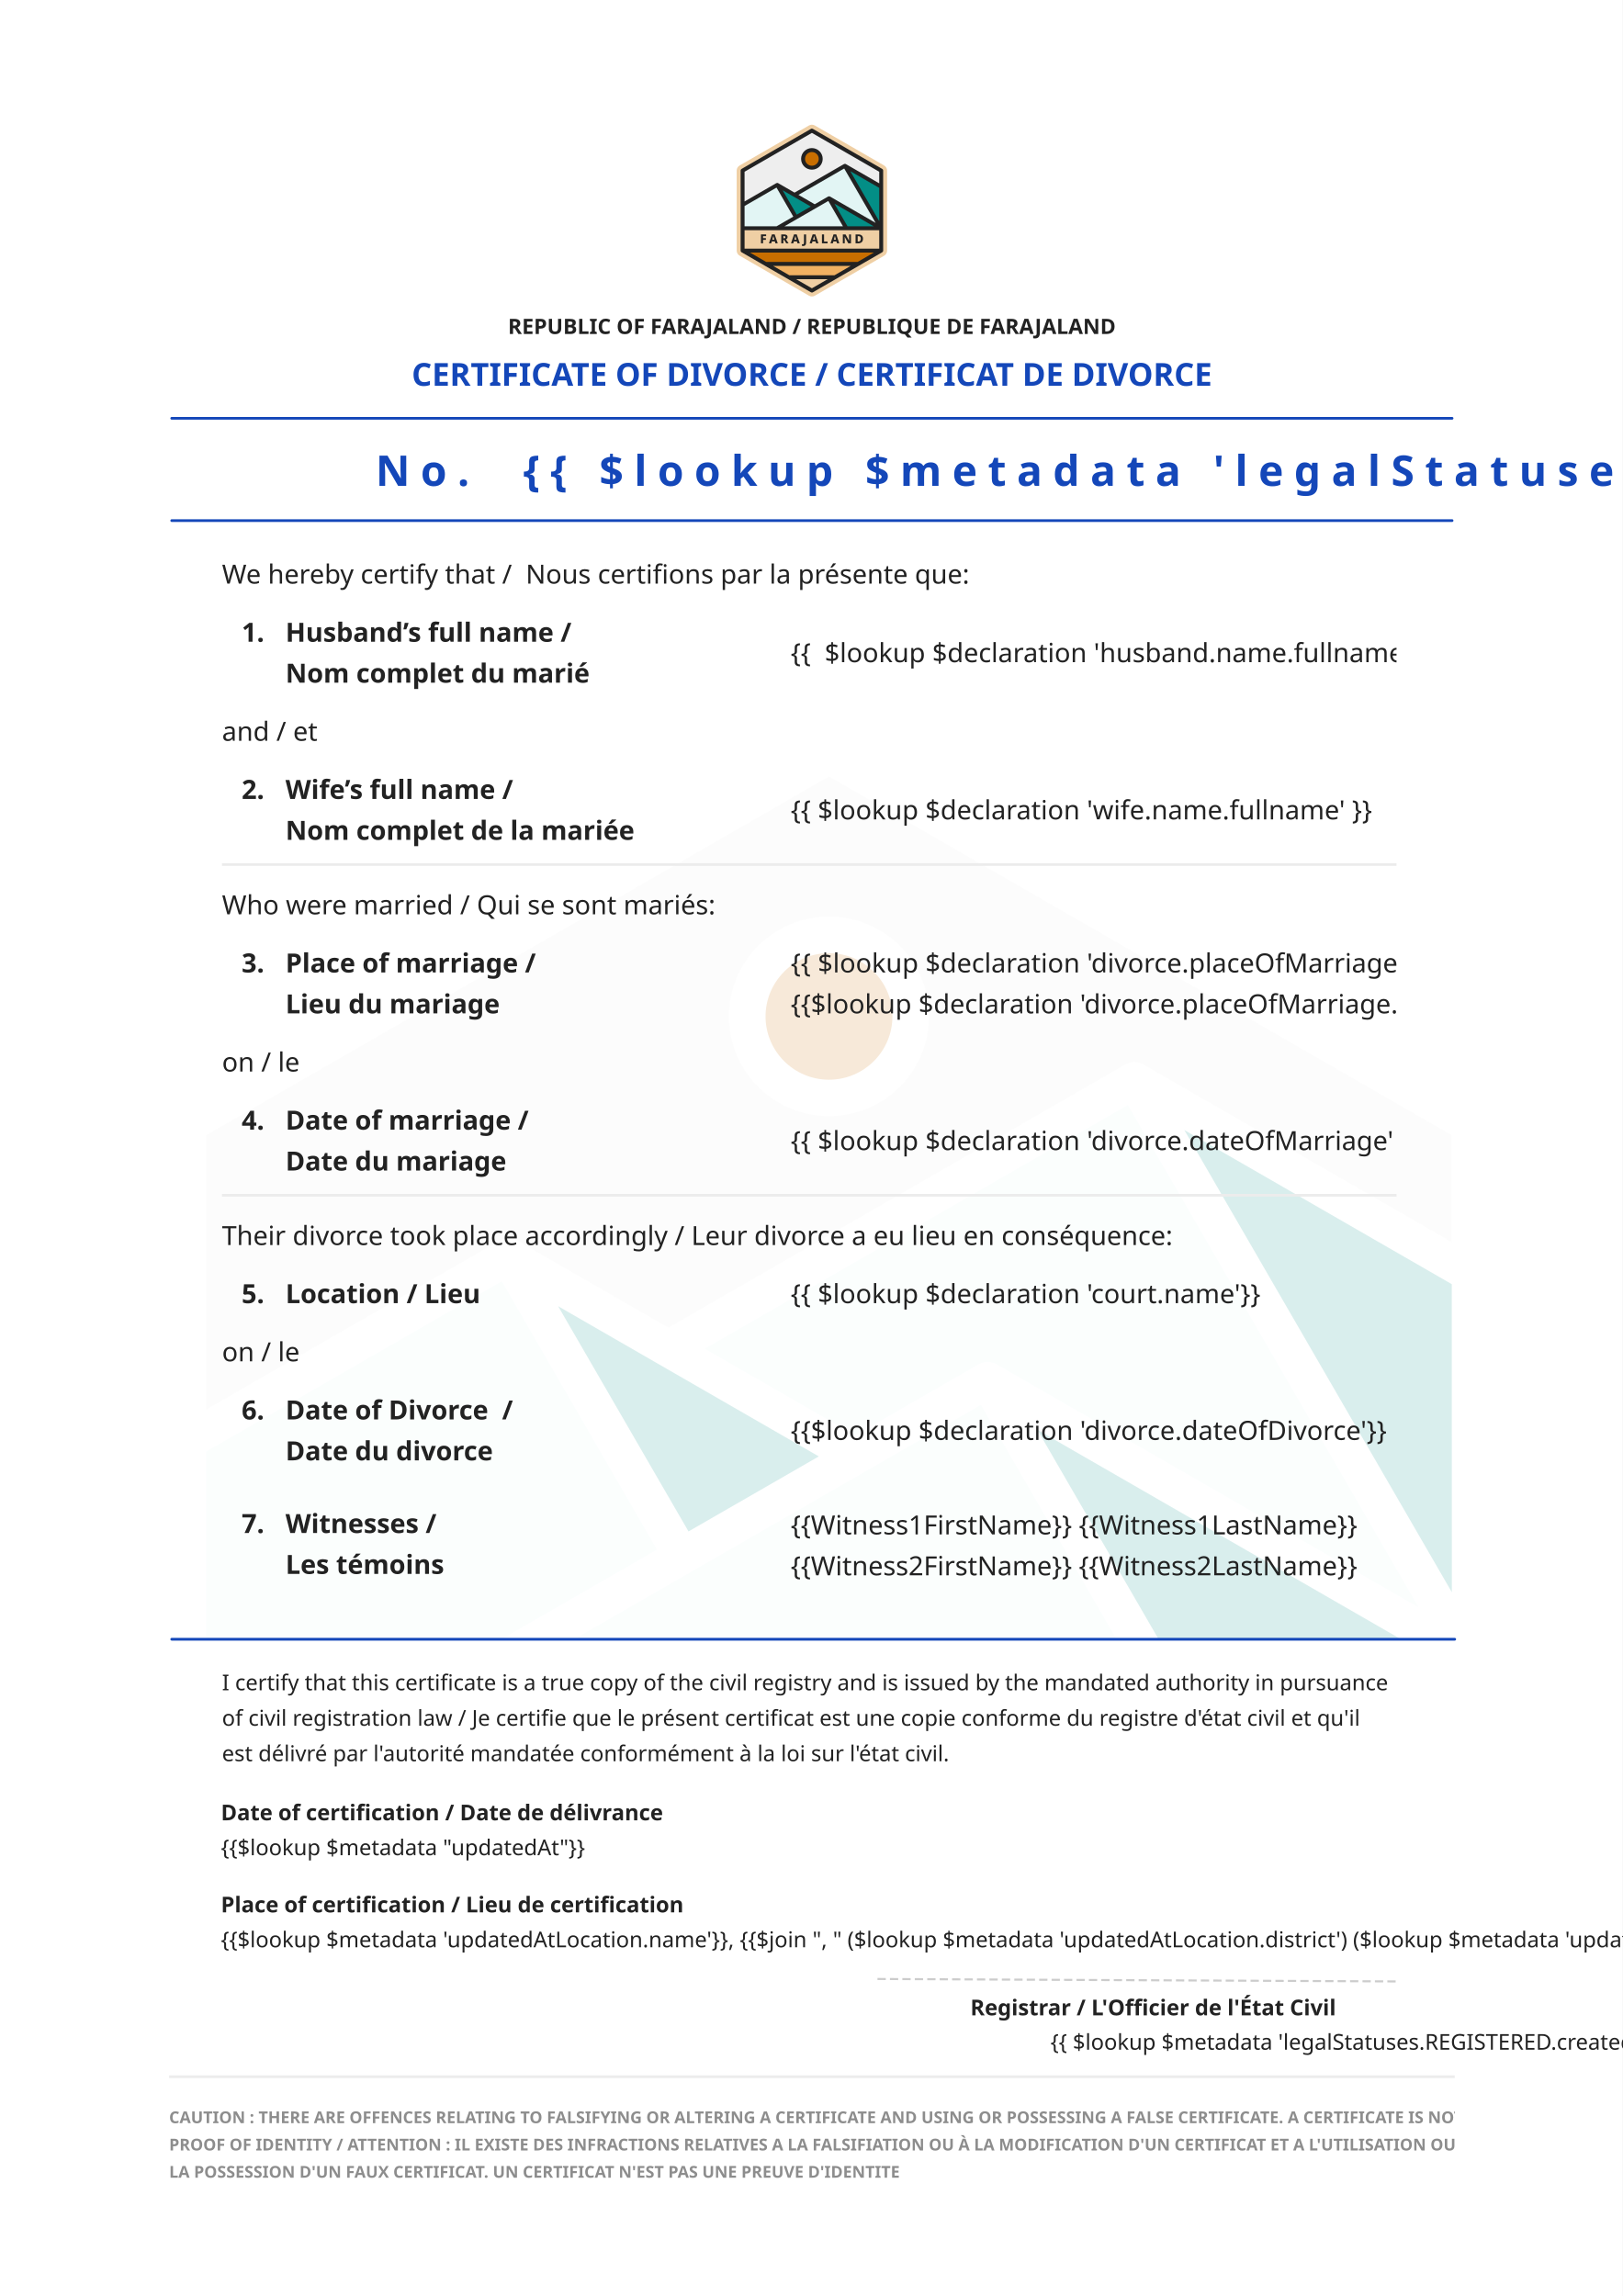
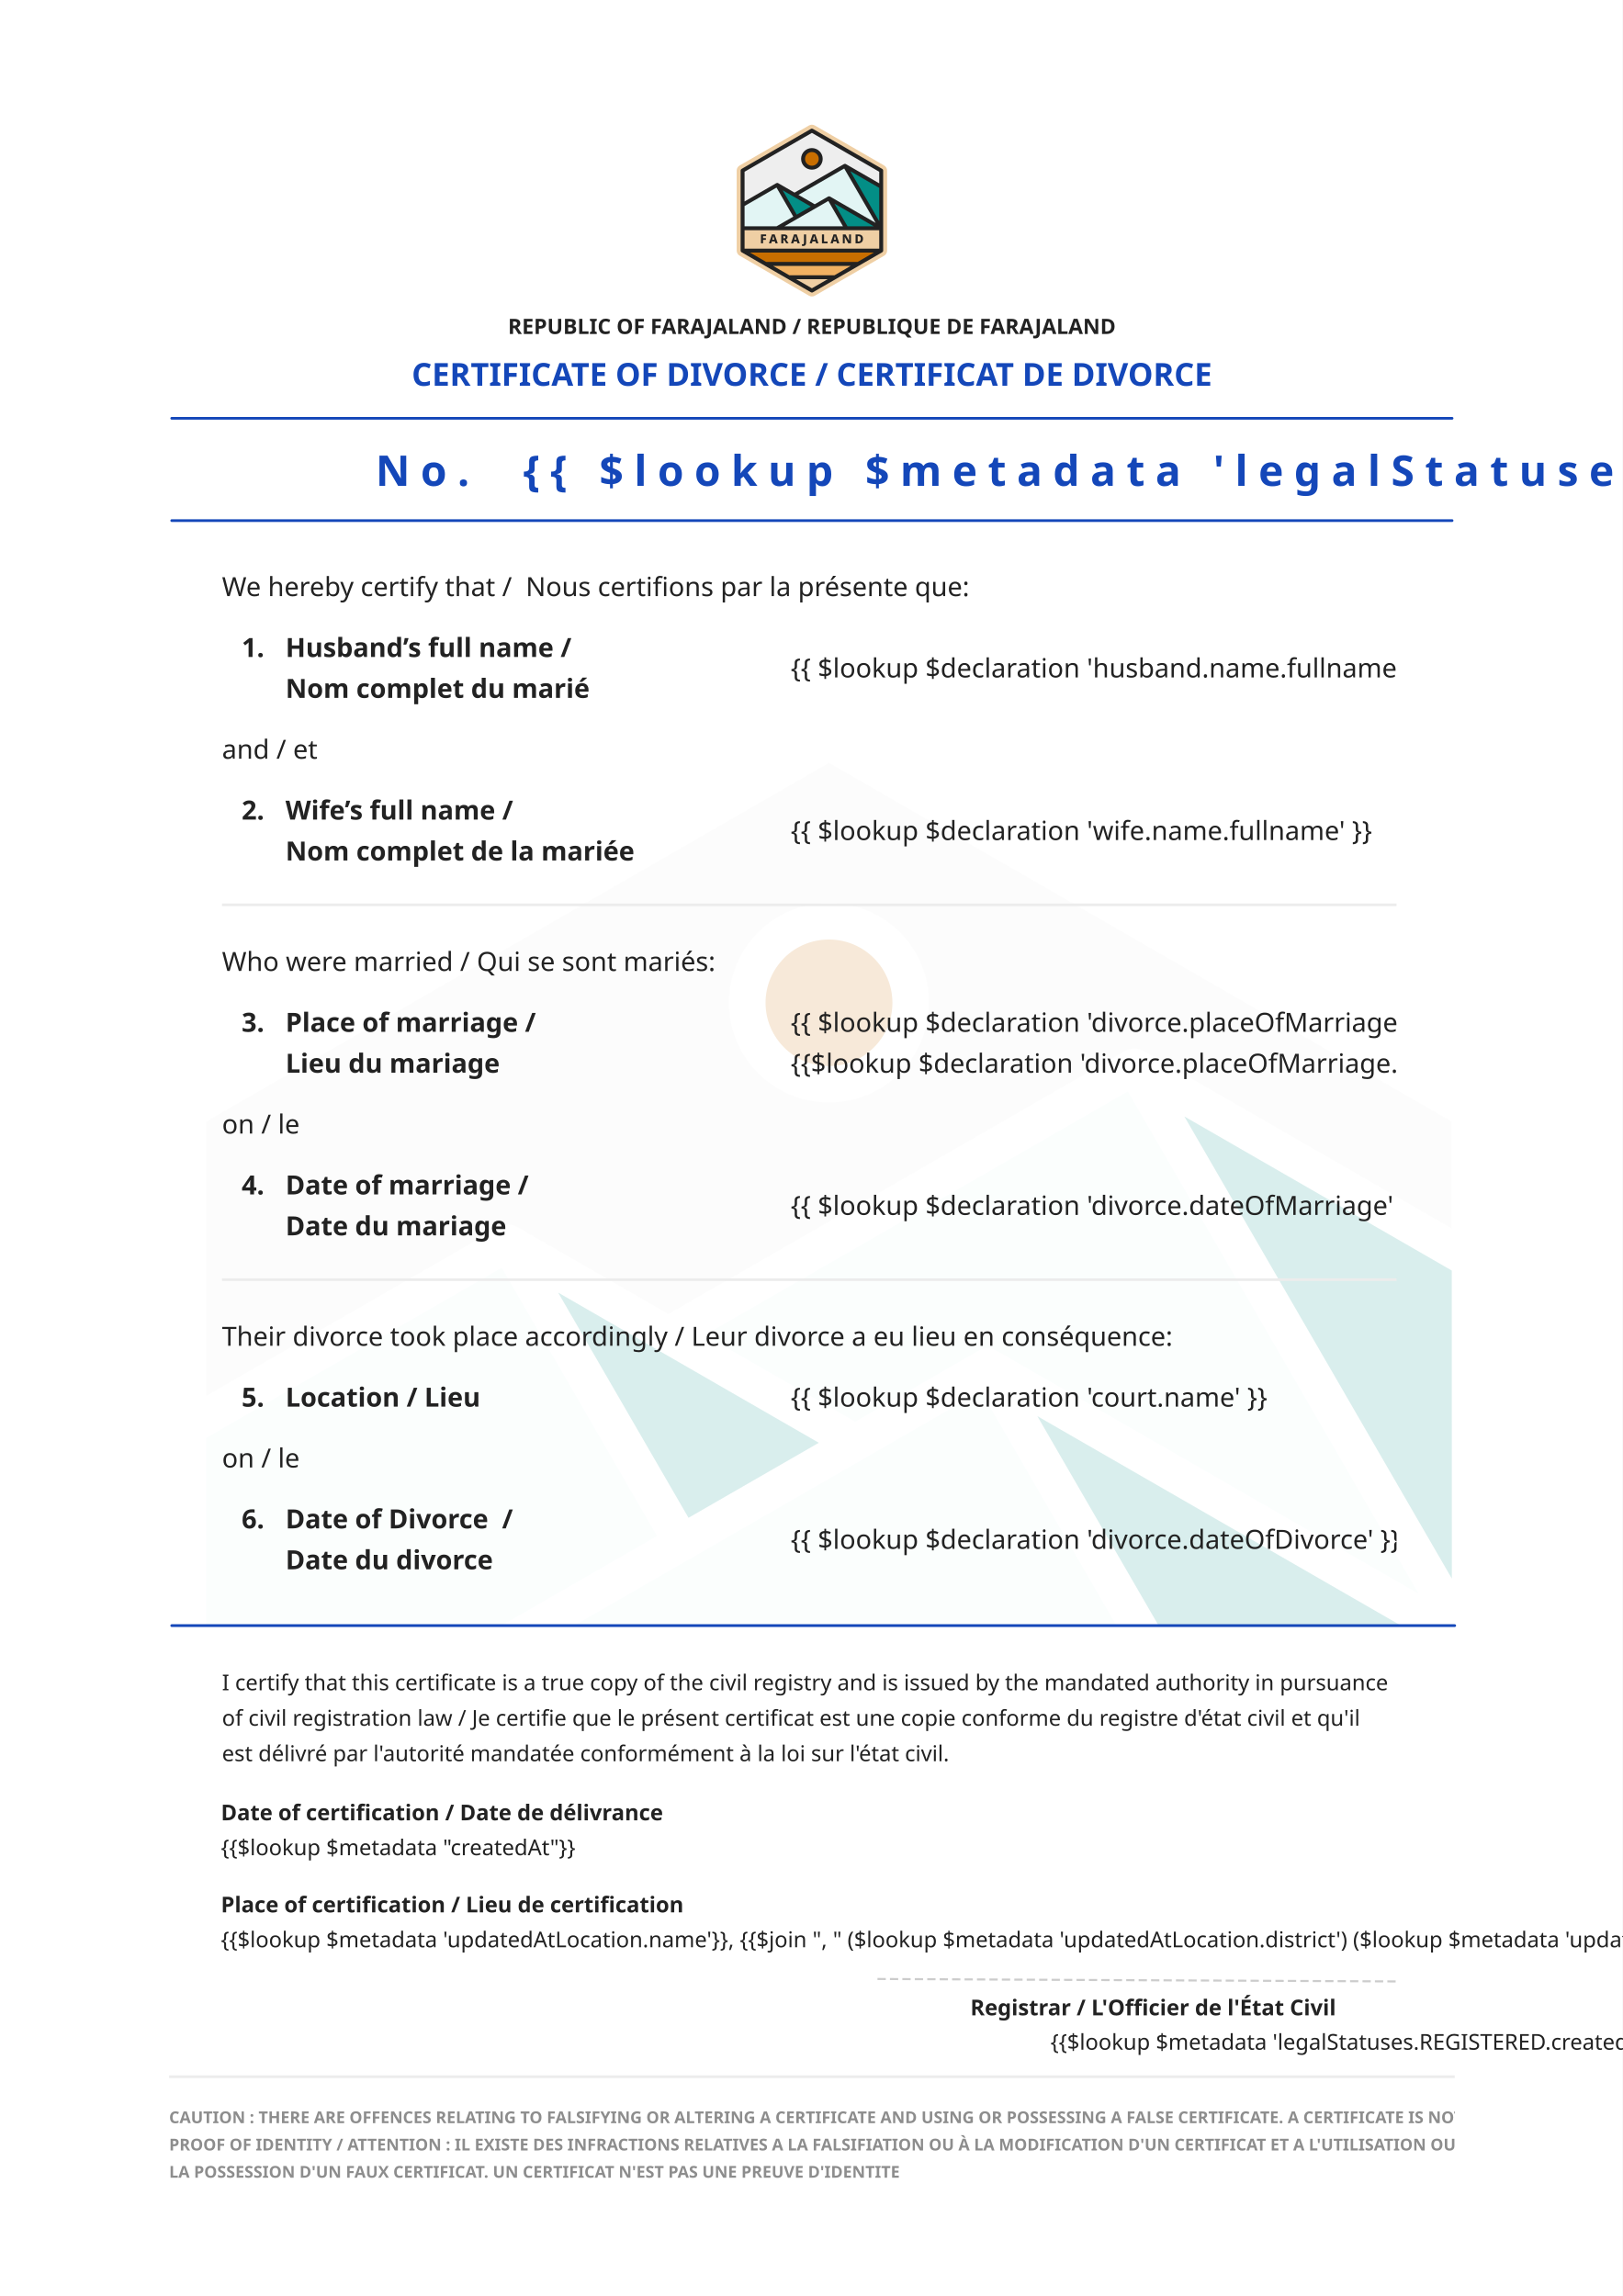
<svg xmlns="http://www.w3.org/2000/svg" width="595" height="842" viewBox="0 0 595 842" fill="none">
  <rect width="595" height="842" fill="white" />
  <g opacity="0.15" clip-path="url(#clip0_2238_1329)">
-     <path d="M559.044 413.468C559.073 503.393 558.957 593.347 559.103 683.272C559.161 687.228 557.936 690.979 555.896 694.149C554.001 697.058 551.378 699.443 548.258 701.042L314.089 835.93C310.853 837.762 307.413 838.664 304.061 838.664C300.621 838.664 297.152 837.704 294.062 835.93L60.009 701.159C56.803 699.559 54.092 697.145 52.168 694.208C50.098 690.979 48.874 687.228 48.874 683.243L48.961 681.44L48.903 412.421C48.845 408.814 49.836 405.412 51.526 402.474L51.585 402.416C53.334 399.391 55.87 396.89 58.902 395.116L293.916 259.734C297.152 257.902 300.621 257 303.944 257C307.384 257 310.882 257.96 313.943 259.734L549.045 395.145C552.34 397.036 554.876 399.769 556.596 402.881L556.654 402.939C558.374 406.139 559.219 409.803 559.044 413.468Z" fill="white" />
-     <path fill-rule="evenodd" clip-rule="evenodd" d="M185.854 607.655H420.898L362.13 506.126L313.594 534.075L250.016 570.691L185.854 607.655Z" fill="#E2F5F4" />
-     <path fill-rule="evenodd" clip-rule="evenodd" d="M362.13 506.126L420.898 607.655H538.405L362.13 506.126Z" fill="#038E86" />
-     <path fill-rule="evenodd" clip-rule="evenodd" d="M362.128 506.127L538.404 607.656L415.941 396.163L245.087 494.61L313.592 534.076L362.128 506.127Z" fill="#E2F5F4" />
-     <path fill-rule="evenodd" clip-rule="evenodd" d="M538.413 607.656L415.95 396.163L539.025 467.068L538.413 607.656Z" fill="#038E86" />
-     <path fill-rule="evenodd" clip-rule="evenodd" d="M250.016 570.691L186.408 460.815L68.93 528.491L68.959 607.656H185.854L250.016 570.691Z" fill="#E2F5F4" />
-     <path fill-rule="evenodd" clip-rule="evenodd" d="M186.408 460.815L250.015 570.691L313.593 534.075L245.088 494.61L186.408 460.815Z" fill="#038E86" />
-     <path fill-rule="evenodd" clip-rule="evenodd" d="M186.408 460.816L245.089 494.61L415.943 396.193L539.018 467.098V412.45L303.974 277.039L68.93 412.421L68.959 528.463L186.408 460.816ZM303.974 402.62C287.416 402.62 274.007 389.242 274.007 372.752C274.007 356.233 287.416 342.854 303.974 342.854C320.502 342.854 333.941 356.233 333.941 372.752C333.912 389.242 320.502 402.62 303.974 402.62Z" fill="#EEEEEE" />
-     <path fill-rule="evenodd" clip-rule="evenodd" d="M303.971 402.622C320.528 402.622 333.938 389.243 333.938 372.724C333.938 356.205 320.528 342.827 303.971 342.827C287.413 342.827 274.003 356.205 274.003 372.724C274.003 389.243 287.413 402.622 303.971 402.622Z" fill="#C86E00" />
-     <path d="M545.692 412.769L545.751 683.213C545.751 685.656 544.41 687.808 542.427 688.972L307.354 824.412C305.226 825.663 302.661 825.575 300.65 824.412L65.606 689.001C63.361 687.692 62.166 685.307 62.282 682.893L62.224 412.449C62.224 410.006 63.565 407.854 65.547 406.69L300.62 271.25C302.778 269.999 305.314 270.086 307.325 271.25L542.369 406.661C544.614 407.97 545.809 410.355 545.692 412.769ZM303.973 336.163C314.088 336.163 323.271 340.264 329.888 346.866C336.505 353.468 340.615 362.629 340.615 372.721C340.615 382.813 336.505 391.945 329.888 398.576C323.271 405.178 314.088 409.279 303.973 409.279C293.857 409.279 284.704 405.178 278.058 398.576C271.44 391.974 267.33 382.813 267.33 372.721C267.33 362.629 271.44 353.497 278.058 346.866L278.466 346.488C285.054 340.119 294.061 336.163 303.973 336.163ZM320.414 356.347C316.216 352.159 310.386 349.542 303.973 349.542C297.676 349.542 291.992 352.014 287.823 356.027L287.532 356.347C283.334 360.535 280.71 366.352 280.71 372.75C280.71 379.148 283.334 384.965 287.532 389.153C291.729 393.341 297.56 395.958 303.973 395.958C310.386 395.958 316.216 393.341 320.414 389.153C324.612 384.965 327.235 379.148 327.235 372.75C327.235 366.352 324.612 360.535 320.414 356.347ZM75.633 676.582H532.37V614.344H75.633V676.582ZM514.063 689.931H93.969L149.094 721.69H458.968L514.063 689.931ZM380.377 524.332L424.745 600.995H513.451L380.377 524.332ZM409.295 600.995L359.68 515.229L210.806 600.995H409.295ZM204.656 479.02L252.463 561.616L300.241 534.104L204.656 479.02ZM240.89 568.276L183.988 469.917L75.604 532.33L75.633 600.995H184.104L240.89 568.276ZM75.604 516.945L183.055 455.056C185.066 453.892 187.602 453.805 189.759 455.056L245.088 486.931L412.589 390.433C414.6 389.269 417.137 389.182 419.294 390.433L532.341 455.55V416.288L303.973 284.715L75.575 416.288L75.604 516.945ZM532.341 470.935L434.277 414.426L532.37 583.923L532.341 470.935ZM413.551 405.265L258.439 494.609L313.593 526.367L358.776 500.338C360.788 499.175 363.324 499.087 365.481 500.338L520.156 589.449L413.551 405.265ZM227.422 766.827H380.581L435.764 735.039H172.269L227.422 766.827ZM357.406 780.176H250.627L304.002 810.917L357.406 780.176Z" fill="white" />
+     <path d="M559.044 408.468C559.073 498.393 558.957 588.347 559.103 678.272C559.161 682.228 557.936 685.979 555.896 689.149C554.001 692.058 551.378 694.443 548.258 696.042L314.089 830.93C310.853 832.762 307.413 833.664 304.061 833.664C300.621 833.664 297.152 832.704 294.062 830.93L60.009 696.159C56.803 694.559 54.092 692.145 52.168 689.208C50.098 685.979 48.874 682.228 48.874 678.243L48.961 676.44L48.903 407.421C48.845 403.814 49.836 400.412 51.526 397.474L51.585 397.416C53.334 394.391 55.87 391.89 58.902 390.116L293.916 254.734C297.152 252.902 300.621 252 303.944 252C307.384 252 310.882 252.96 313.943 254.734L549.045 390.145C552.34 392.036 554.876 394.769 556.596 397.881L556.654 397.939C558.374 401.139 559.219 404.803 559.044 408.468Z" fill="white" />
+     <path fill-rule="evenodd" clip-rule="evenodd" d="M185.854 602.655H420.898L362.13 501.126L313.594 529.075L250.016 565.691L185.854 602.655Z" fill="#E2F5F4" />
+     <path fill-rule="evenodd" clip-rule="evenodd" d="M362.13 501.126L420.898 602.655H538.405L362.13 501.126Z" fill="#038E86" />
+     <path fill-rule="evenodd" clip-rule="evenodd" d="M362.128 501.127L538.404 602.656L415.941 391.163L245.087 489.61L313.592 529.076L362.128 501.127Z" fill="#E2F5F4" />
+     <path fill-rule="evenodd" clip-rule="evenodd" d="M538.413 602.656L415.95 391.163L539.025 462.068L538.413 602.656Z" fill="#038E86" />
+     <path fill-rule="evenodd" clip-rule="evenodd" d="M250.016 565.691L186.408 455.815L68.93 523.491L68.959 602.656H185.854L250.016 565.691Z" fill="#E2F5F4" />
+     <path fill-rule="evenodd" clip-rule="evenodd" d="M186.408 455.815L250.015 565.691L313.593 529.075L245.088 489.61L186.408 455.815Z" fill="#038E86" />
+     <path fill-rule="evenodd" clip-rule="evenodd" d="M186.408 455.816L245.089 489.61L415.943 391.193L539.018 462.098V407.45L303.974 272.039L68.93 407.421L68.959 523.463L186.408 455.816ZM303.974 397.62C287.416 397.62 274.007 384.242 274.007 367.752C274.007 351.233 287.416 337.854 303.974 337.854C320.502 337.854 333.941 351.233 333.941 367.752C333.912 384.242 320.502 397.62 303.974 397.62Z" fill="#EEEEEE" />
+     <path fill-rule="evenodd" clip-rule="evenodd" d="M303.971 397.622C320.528 397.622 333.938 384.243 333.938 367.724C333.938 351.205 320.528 337.827 303.971 337.827C287.413 337.827 274.003 351.205 274.003 367.724C274.003 384.243 287.413 397.622 303.971 397.622Z" fill="#C86E00" />
+     <path d="M545.692 407.769L545.751 678.213C545.751 680.656 544.41 682.808 542.427 683.972L307.354 819.412C305.226 820.663 302.661 820.575 300.65 819.412L65.606 684.001C63.361 682.692 62.166 680.307 62.282 677.893L62.224 407.449C62.224 405.006 63.565 402.854 65.547 401.69L300.62 266.25C302.778 264.999 305.314 265.086 307.325 266.25L542.369 401.661C544.614 402.97 545.809 405.355 545.692 407.769ZM303.973 331.163C314.088 331.163 323.271 335.264 329.888 341.866C336.505 348.468 340.615 357.629 340.615 367.721C340.615 377.813 336.505 386.945 329.888 393.576C323.271 400.178 314.088 404.279 303.973 404.279C293.857 404.279 284.704 400.178 278.058 393.576C271.44 386.974 267.33 377.813 267.33 367.721C267.33 357.629 271.44 348.497 278.058 341.866L278.466 341.488C285.054 335.119 294.061 331.163 303.973 331.163ZM320.414 351.347C316.216 347.159 310.386 344.542 303.973 344.542C297.676 344.542 291.992 347.014 287.823 351.027L287.532 351.347C283.334 355.535 280.71 361.352 280.71 367.75C280.71 374.148 283.334 379.965 287.532 384.153C291.729 388.341 297.56 390.958 303.973 390.958C310.386 390.958 316.216 388.341 320.414 384.153C324.612 379.965 327.235 374.148 327.235 367.75C327.235 361.352 324.612 355.535 320.414 351.347ZM75.633 671.582H532.37V609.344H75.633V671.582ZM514.063 684.931H93.969L149.094 716.69H458.968L514.063 684.931ZM380.377 519.332L424.745 595.995H513.451L380.377 519.332ZM409.295 595.995L359.68 510.229L210.806 595.995H409.295ZM204.656 474.02L252.463 556.616L300.241 529.104L204.656 474.02ZM240.89 563.276L183.988 464.917L75.604 527.33L75.633 595.995H184.104L240.89 563.276ZM75.604 511.945L183.055 450.056C185.066 448.892 187.602 448.805 189.759 450.056L245.088 481.931L412.589 385.433C414.6 384.269 417.137 384.182 419.294 385.433L532.341 450.55V411.288L303.973 279.715L75.575 411.288L75.604 511.945ZM532.341 465.935L434.277 409.426L532.37 578.923L532.341 465.935ZM413.551 400.265L258.439 489.609L313.593 521.367L358.776 495.338C360.788 494.175 363.324 494.087 365.481 495.338L520.156 584.449L413.551 400.265ZM227.422 761.827H380.581L435.764 730.039H172.269L227.422 761.827ZM357.406 775.176H250.627L304.002 805.917L357.406 775.176Z" fill="white" />
  </g>
  <g clip-path="url(#clip1_2238_1329)">
    <text fill="#8D8D8D" style="white-space: pre" xml:space="preserve" font-family="Noto Sans" font-size="6" font-weight="600" letter-spacing="0px">
      <tspan x="62" y="778.618">CAUTION : THERE ARE OFFENCES RELATING TO FALSIFYING OR ALTERING A CERTIFICATE AND USING OR POSSESSING A FALSE CERTIFICATE. A CERTIFICATE IS NOT </tspan>
      <tspan x="62" y="788.618">PROOF OF IDENTITY / ATTENTION : IL EXISTE DES INFRACTIONS RELATIVES A LA FALSIFIATION OU À LA MODIFICATION D'UN CERTIFICAT ET A L'UTILISATION OU </tspan>
      <tspan x="62" y="798.618">LA POSSESSION D'UN FAUX CERTIFICAT. UN CERTIFICAT N'EST PAS UNE PREUVE D'IDENTITE</tspan>
    </text>
  </g>
  <path d="M62 761.59V762.075H533.42V761.59V761.105H62V761.59Z" fill="#ECECEC" />
  <g clip-path="url(#clip2_2238_1329)">
    <g clip-path="url(#clip3_2238_1329)">
      <path d="M325.284 62.677C325.287 72.417 325.274 82.16 325.29 91.9C325.296 92.328 325.164 92.734 324.943 93.078C324.738 93.393 324.455 93.651 324.118 93.824L298.801 108.434C298.451 108.632 298.079 108.73 297.716 108.73C297.344 108.73 296.969 108.626 296.635 108.434L271.331 93.837C270.984 93.663 270.691 93.402 270.483 93.084C270.259 92.734 270.127 92.328 270.127 91.896L270.136 91.701L270.13 62.564C270.124 62.173 270.231 61.804 270.414 61.486L270.42 61.48C270.609 61.152 270.883 60.882 271.211 60.689L296.62 46.026C296.969 45.828 297.344 45.73 297.704 45.73C298.076 45.73 298.454 45.834 298.785 46.026L324.203 60.693C324.559 60.897 324.833 61.193 325.019 61.53L325.025 61.537C325.211 61.883 325.303 62.28 325.284 62.677Z" fill="#EFCFA4" />
      <path fill-rule="evenodd" clip-rule="evenodd" d="M306.181 101.674H289.241L297.71 106.56L306.181 101.674Z" fill="#EFCFA4" />
      <path fill-rule="evenodd" clip-rule="evenodd" d="M289.241 101.674H306.181L314.653 96.785H280.769L289.241 101.674Z" fill="#F1B162" />
      <path fill-rule="evenodd" clip-rule="evenodd" d="M280.77 96.785H314.653L323.122 91.896H272.298L280.77 96.785Z" fill="#C86E00" />
      <path fill-rule="evenodd" clip-rule="evenodd" d="M272.298 91.896H323.122V83.71H311.126H282.847H272.298V91.896Z" fill="#EFCFA4" />
      <path fill-rule="evenodd" clip-rule="evenodd" d="M284.937 83.71H310.348L303.994 72.713L298.747 75.74L291.873 79.706L284.937 83.71Z" fill="#E2F5F4" />
      <path fill-rule="evenodd" clip-rule="evenodd" d="M303.994 72.713L310.348 83.71H323.052L303.994 72.713Z" fill="#038E86" />
      <path fill-rule="evenodd" clip-rule="evenodd" d="M303.994 72.713L323.052 83.71L309.812 60.803L291.341 71.466L298.747 75.74L303.994 72.713Z" fill="#E2F5F4" />
      <path fill-rule="evenodd" clip-rule="evenodd" d="M323.053 83.71L309.813 60.803L323.119 68.482L323.053 83.71Z" fill="#038E86" />
      <path fill-rule="evenodd" clip-rule="evenodd" d="M291.873 79.706L284.996 67.805L272.295 75.135L272.299 83.71H284.937L291.873 79.706Z" fill="#E2F5F4" />
      <path fill-rule="evenodd" clip-rule="evenodd" d="M284.996 67.805L291.873 79.706L298.747 75.74L291.341 71.466L284.996 67.805Z" fill="#038E86" />
      <path fill-rule="evenodd" clip-rule="evenodd" d="M284.996 67.805L291.341 71.466L309.812 60.806L323.119 68.486V62.567L297.707 47.9L272.295 62.564L272.299 75.132L284.996 67.805ZM297.707 61.502C295.917 61.502 294.467 60.053 294.467 58.267C294.467 56.478 295.917 55.029 297.707 55.029C299.494 55.029 300.947 56.478 300.947 58.267C300.944 60.053 299.494 61.502 297.707 61.502Z" fill="#EEEEEE" />
      <path fill-rule="evenodd" clip-rule="evenodd" d="M297.707 61.502C299.497 61.502 300.947 60.053 300.947 58.264C300.947 56.475 299.497 55.026 297.707 55.026C295.917 55.026 294.467 56.475 294.467 58.264C294.467 60.053 295.917 61.502 297.707 61.502Z" fill="#C86E00" />
      <path d="M323.84 62.601L323.846 91.893C323.846 92.158 323.701 92.391 323.487 92.517L298.072 107.186C297.842 107.322 297.565 107.312 297.348 107.186L271.936 92.52C271.693 92.378 271.564 92.12 271.577 91.859L271.57 62.567C271.57 62.302 271.715 62.069 271.93 61.943L297.344 47.273C297.578 47.138 297.852 47.147 298.069 47.273L323.481 61.94C323.724 62.081 323.853 62.34 323.84 62.601ZM297.707 54.304C298.8 54.304 299.793 54.748 300.509 55.463C301.224 56.178 301.668 57.171 301.668 58.264C301.668 59.357 301.224 60.346 300.509 61.064C299.793 61.779 298.8 62.223 297.707 62.223C296.613 62.223 295.624 61.779 294.905 61.064C294.19 60.349 293.745 59.357 293.745 58.264C293.745 57.171 294.19 56.182 294.905 55.463L294.949 55.422C295.661 54.733 296.635 54.304 297.707 54.304ZM299.484 56.49C299.03 56.037 298.4 55.753 297.707 55.753C297.026 55.753 296.411 56.021 295.961 56.456L295.929 56.49C295.475 56.944 295.192 57.574 295.192 58.267C295.192 58.96 295.475 59.59 295.929 60.044C296.383 60.497 297.013 60.781 297.707 60.781C298.4 60.781 299.03 60.497 299.484 60.044C299.938 59.59 300.222 58.96 300.222 58.267C300.222 57.574 299.938 56.944 299.484 56.49ZM273.02 91.175H322.4V84.434H273.02V91.175ZM320.421 92.621H275.002L280.962 96.061H314.464L320.421 92.621ZM305.967 74.685L310.764 82.988H320.354L305.967 74.685ZM309.094 82.988L303.73 73.699L287.634 82.988H309.094ZM286.969 69.777L292.138 78.723L297.303 75.743L286.969 69.777ZM290.887 79.444L284.735 68.791L273.017 75.551L273.02 82.988H284.747L290.887 79.444ZM273.017 73.885L284.634 67.181C284.851 67.055 285.125 67.046 285.359 67.181L291.341 70.634L309.45 60.182C309.667 60.056 309.941 60.047 310.175 60.182L322.397 67.235V62.982L297.707 48.732L273.014 62.982L273.017 73.885ZM322.397 68.901L311.795 62.781L322.4 81.139L322.397 68.901ZM309.554 61.789L292.784 71.465L298.747 74.905L303.632 72.086C303.849 71.96 304.124 71.951 304.357 72.086L321.079 81.737L309.554 61.789ZM289.431 100.949H305.989L311.955 97.506H283.468L289.431 100.949ZM303.484 102.395H291.939L297.71 105.725L303.484 102.395Z" fill="#222222" />
      <path d="M316.448 87.544C316.448 87.915 316.378 88.225 316.238 88.474C316.098 88.723 315.897 88.91 315.636 89.035C315.375 89.16 315.063 89.222 314.701 89.222H313.721V85.966H314.792C315.136 85.966 315.431 86.027 315.677 86.149C315.926 86.27 316.116 86.448 316.247 86.682C316.381 86.913 316.448 87.201 316.448 87.544ZM315.645 87.571C315.645 87.349 315.613 87.167 315.549 87.024C315.489 86.881 315.396 86.775 315.271 86.705C315.15 86.635 314.998 86.6 314.815 86.6H314.496V88.584H314.747C315.054 88.584 315.28 88.5 315.426 88.333C315.572 88.163 315.645 87.909 315.645 87.571Z" fill="#222222" />
      <path d="M312.042 89.222H311.039L309.725 86.837H309.707C309.71 86.901 309.713 86.971 309.716 87.047C309.722 87.12 309.727 87.196 309.73 87.275C309.733 87.351 309.736 87.427 309.739 87.503C309.742 87.576 309.745 87.647 309.748 87.717V89.222H309.055V85.966H310.054L311.362 88.324H311.376C311.373 88.26 311.37 88.193 311.367 88.123C311.364 88.05 311.361 87.977 311.358 87.904C311.355 87.828 311.352 87.755 311.349 87.685C311.349 87.612 311.347 87.542 311.344 87.476V85.966H312.042V89.222Z" fill="#222222" />
      <path d="M306.912 89.222L306.711 88.524H305.585L305.384 89.222H304.536L305.644 85.953H306.638L307.76 89.222H306.912ZM306.347 87.225C306.331 87.17 306.31 87.097 306.283 87.006C306.258 86.912 306.233 86.816 306.205 86.719C306.181 86.621 306.161 86.539 306.146 86.472C306.134 86.539 306.114 86.623 306.087 86.723C306.062 86.82 306.038 86.916 306.014 87.01C305.989 87.102 305.97 87.173 305.954 87.225L305.763 87.877H306.538L306.347 87.225Z" fill="#222222" />
      <path d="M301.394 89.222V85.966H302.169V88.588H303.459V89.222H301.394Z" fill="#222222" />
      <path d="M299.251 89.222L299.05 88.524H297.924L297.723 89.222H296.875L297.983 85.953H298.977L300.099 89.222H299.251ZM298.685 87.225C298.67 87.17 298.649 87.097 298.621 87.006C298.597 86.912 298.571 86.816 298.544 86.719C298.52 86.621 298.5 86.539 298.485 86.472C298.472 86.539 298.453 86.623 298.425 86.723C298.401 86.82 298.377 86.916 298.352 87.01C298.328 87.102 298.308 87.173 298.293 87.225L298.102 87.877H298.877L298.685 87.225Z" fill="#222222" />
      <path d="M294.491 90.207C294.397 90.207 294.315 90.202 294.245 90.193C294.175 90.184 294.114 90.173 294.062 90.161V89.537C294.111 89.546 294.163 89.555 294.218 89.564C294.269 89.576 294.325 89.582 294.386 89.582C294.477 89.582 294.553 89.564 294.614 89.527C294.678 89.491 294.725 89.43 294.756 89.345C294.786 89.26 294.801 89.144 294.801 88.999V85.966H295.581V88.962C295.581 89.263 295.534 89.505 295.44 89.687C295.348 89.873 295.221 90.005 295.057 90.084C294.895 90.166 294.707 90.207 294.491 90.207Z" fill="#222222" />
      <path d="M292.422 89.222L292.221 88.524H291.095L290.894 89.222H290.046L291.154 85.953H292.148L293.27 89.222H292.422ZM291.856 87.225C291.841 87.17 291.82 87.097 291.793 87.006C291.768 86.912 291.742 86.816 291.715 86.719C291.691 86.621 291.671 86.539 291.656 86.472C291.644 86.539 291.624 86.623 291.596 86.723C291.572 86.82 291.548 86.916 291.523 87.01C291.499 87.102 291.479 87.173 291.464 87.225L291.273 87.877H292.048L291.856 87.225Z" fill="#222222" />
      <path d="M287.475 85.966C287.769 85.966 288.013 86.003 288.204 86.076C288.399 86.146 288.545 86.254 288.642 86.4C288.739 86.542 288.788 86.722 288.788 86.938C288.788 87.077 288.762 87.202 288.71 87.311C288.659 87.421 288.589 87.517 288.501 87.599C288.415 87.681 288.317 87.749 288.204 87.804L289.157 89.222H288.286L287.552 88H287.247V89.222H286.471V85.966H287.475ZM287.443 86.577H287.247V87.394H287.443C287.567 87.394 287.671 87.38 287.753 87.353C287.835 87.322 287.896 87.275 287.935 87.211C287.978 87.144 287.999 87.062 287.999 86.965C287.999 86.877 287.979 86.805 287.94 86.751C287.9 86.693 287.839 86.65 287.757 86.623C287.675 86.593 287.57 86.577 287.443 86.577Z" fill="#222222" />
      <path d="M284.328 89.222L284.128 88.524H283.001L282.801 89.222H281.953L283.061 85.953H284.055L285.176 89.222H284.328ZM283.763 87.225C283.748 87.17 283.726 87.097 283.699 87.006C283.675 86.912 283.649 86.816 283.621 86.719C283.597 86.621 283.577 86.539 283.562 86.472C283.55 86.539 283.53 86.623 283.503 86.723C283.479 86.82 283.454 86.916 283.43 87.01C283.406 87.102 283.386 87.173 283.371 87.225L283.179 87.877H283.954L283.763 87.225Z" fill="#222222" />
      <path d="M279.799 89.222H279.032V85.966H280.925V86.596H279.799V87.334H280.843V87.963H279.799V89.222Z" fill="#222222" />
    </g>
  </g>
  <text fill="#222222" style="white-space: pre" xml:space="preserve" font-family="Noto Sans" font-size="8" letter-spacing="0px">
-     <tspan x="81" y="680.353">{{$lookup $metadata "updatedAt"}}</tspan>
+     <tspan x="81" y="680.353">{{$lookup $metadata "createdAt"}}</tspan>
  </text>
  <text fill="#222222" style="white-space: pre" xml:space="preserve" font-family="Noto Sans" font-size="8" letter-spacing="0px">
    <tspan x="234.289" y="667.553"> </tspan>
  </text>
  <text fill="#222222" style="white-space: pre" xml:space="preserve" font-family="Noto Sans" font-size="8" font-weight="600" letter-spacing="0px">
    <tspan x="81" y="667.553">Date of certification / Date de délivrance</tspan>
  </text>
  <text fill="#222222" style="white-space: pre" xml:space="preserve" font-family="Noto Sans" font-size="8" letter-spacing="0px">
    <tspan x="81" y="714.113">{{$lookup $metadata 'updatedAtLocation.name'}}, {{$join ", " ($lookup $metadata 'updatedAtLocation.district') ($lookup $metadata 'updatedAtLocation.province') ($lookup $metadata 'updatedAtLocation.country')}}</tspan>
  </text>
  <text fill="#222222" style="white-space: pre" xml:space="preserve" font-family="Noto Sans" font-size="8" letter-spacing="0px">
    <tspan x="240.726" y="701.313"> </tspan>
  </text>
  <text fill="#222222" style="white-space: pre" xml:space="preserve" font-family="Noto Sans" font-size="8" font-weight="600" letter-spacing="0px">
    <tspan x="81" y="701.313">Place of certification / Lieu de certification</tspan>
  </text>
  <path d="M321.759 725.74L512.078 726.638" stroke="#CCCCCC" stroke-width="0.759" stroke-dasharray="3.04 1.52" />
  <text fill="#222222" style="white-space: pre" xml:space="preserve" font-family="Noto Sans" font-size="8" font-weight="600" letter-spacing="0px">
    <tspan x="355.798" y="739.066">Registrar / L'Officier de l'État Civil</tspan>
  </text>
  <text fill="#222222" style="white-space: pre" xml:space="preserve" font-family="Noto Sans" font-size="8" letter-spacing="0px">
-     <tspan x="385.2" y="751.676">{{ $lookup $metadata 'legalStatuses.REGISTERED.createdBy.name' }}</tspan>
+     <tspan x="385.2" y="751.676">{{$lookup $metadata 'legalStatuses.REGISTERED.createdBy.name'}}</tspan>
  </text>
  <text fill="#222222" style="white-space: pre" xml:space="preserve" font-family="Noto Sans" font-size="8" letter-spacing="0px">
    <tspan x="81.4" y="619.874">I certify that this certificate is a true copy of the civil registry and is issued by the mandated authority in pursuance </tspan>
    <tspan x="81.4" y="632.874">of civil registration law / Je certifie que le présent certificat est une copie conforme du registre d'état civil et qu'il </tspan>
    <tspan x="81.4" y="645.874">est délivré par l'autorité mandatée conformément à la loi sur l'état civil.</tspan>
  </text>
  <text fill="#6400C8" style="white-space: pre" xml:space="preserve" font-family="Noto Sans" font-size="9.7" font-weight="bold" letter-spacing="0px">
    <tspan x="403.421" y="122.484"> </tspan>
  </text>
  <text fill="#222222" style="white-space: pre" xml:space="preserve" font-family="Noto Sans" font-size="7.76" font-weight="bold" letter-spacing="0px">
    <tspan x="186.254" y="122.484">REPUBLIC OF FARAJALAND / REPUBLIQUE DE FARAJALAND</tspan>
  </text>
  <text fill="#1447B9" style="white-space: pre" xml:space="preserve" font-family="Noto Sans" font-size="11.64" font-weight="bold" letter-spacing="0px">
    <tspan x="150.959" y="141.484">CERTIFICATE OF DIVORCE / CE</tspan>
    <tspan x="392.99" y="141.484">DIVORCE</tspan>
  </text>
  <text fill="#1447B9" style="white-space: pre" xml:space="preserve" font-family="Noto Sans" font-size="11.64" font-weight="bold" letter-spacing="0px">
    <tspan x="320.581" y="141.484">RTIFICAT DE </tspan>
  </text>
  <g clip-path="url(#clip4_2238_1329)">
    <text fill="#222222" style="white-space: pre" xml:space="preserve" font-family="Noto Sans" font-size="9.7" letter-spacing="0px">
-       <tspan x="81.399" y="214.024">We hereby certify that /  Nous certifions par la présente que:</tspan>
-     </text>
-     <text fill="#222222" style="white-space: pre" xml:space="preserve" font-family="Noto Sans" font-size="9.7" font-weight="bold" letter-spacing="0px">
-       <tspan x="88.602" y="235.344">1.</tspan>
-     </text>
-     <text fill="#222222" style="white-space: pre" xml:space="preserve" font-family="Noto Sans" font-size="9.7" font-weight="bold" letter-spacing="0px">
-       <tspan x="104.679" y="235.344">Husband’s full name / - </tspan>
-       <tspan x="104.679" y="250.344">Nom complet du marié</tspan>
+       <tspan x="81.399" y="218.611">We hereby certify that /  Nous certifions par la présente que:</tspan>
+     </text>
+     <text fill="#222222" style="white-space: pre" xml:space="preserve" font-family="Noto Sans" font-size="9.7" font-weight="bold" letter-spacing="0px">
+       <tspan x="88.602" y="240.931">1.</tspan>
+     </text>
+     <text fill="#222222" style="white-space: pre" xml:space="preserve" font-family="Noto Sans" font-size="9.7" font-weight="bold" letter-spacing="0px">
+       <tspan x="104.679" y="240.931">Husband’s full name / + </tspan>
+       <tspan x="104.679" y="255.931">Nom complet du marié</tspan>
    </text>
    <g clip-path="url(#clip5_2238_1329)">
      <text fill="#222222" style="white-space: pre" xml:space="preserve" font-family="Noto Sans" font-size="9.7" letter-spacing="0px">
-         <tspan x="289.949" y="242.844">{{  $lookup $declaration 'husband.name.fullname' }}</tspan>
-       </text>
-     </g>
-     <text fill="#222222" style="white-space: pre" xml:space="preserve" font-family="Noto Sans" font-size="9.7" letter-spacing="0px">
-       <tspan x="81.399" y="271.664">and / et</tspan>
-     </text>
-     <text fill="#222222" style="white-space: pre" xml:space="preserve" font-family="Noto Sans" font-size="9.7" font-weight="bold" letter-spacing="0px">
-       <tspan x="88.602" y="292.984">2.</tspan>
-     </text>
-     <text fill="#222222" style="white-space: pre" xml:space="preserve" font-family="Noto Sans" font-size="9.7" font-weight="bold" letter-spacing="0px">
-       <tspan x="104.679" y="292.984">Wife’s full name / - </tspan>
-       <tspan x="104.679" y="307.984">Nom complet de la mariée</tspan>
+         <tspan x="289.949" y="248.431">{{ $lookup $declaration 'husband.name.fullname' }}</tspan>
+       </text>
+     </g>
+     <text fill="#222222" style="white-space: pre" xml:space="preserve" font-family="Noto Sans" font-size="9.7" letter-spacing="0px">
+       <tspan x="81.399" y="278.251">and / et</tspan>
+     </text>
+     <text fill="#222222" style="white-space: pre" xml:space="preserve" font-family="Noto Sans" font-size="9.7" font-weight="bold" letter-spacing="0px">
+       <tspan x="88.602" y="300.571">2.</tspan>
+     </text>
+     <text fill="#222222" style="white-space: pre" xml:space="preserve" font-family="Noto Sans" font-size="9.7" font-weight="bold" letter-spacing="0px">
+       <tspan x="104.679" y="300.571">Wife’s full name / + </tspan>
+       <tspan x="104.679" y="315.571">Nom complet de la mariée</tspan>
    </text>
    <g clip-path="url(#clip6_2238_1329)">
      <text fill="#222222" style="white-space: pre" xml:space="preserve" font-family="Noto Sans" font-size="9.7" letter-spacing="0px">
-         <tspan x="289.949" y="300.484">{{ $lookup $declaration 'wife.name.fullname' }}</tspan>
-       </text>
-     </g>
-     <line x1="81.399" y1="317.055" x2="512.079" y2="317.055" stroke="#ECECEC" stroke-width="0.97" />
-     <text fill="#222222" style="white-space: pre" xml:space="preserve" font-family="Noto Sans" font-size="9.7" letter-spacing="0px">
-       <tspan x="81.399" y="335.304">Who were married / Qui se sont mariés:</tspan>
-     </text>
-     <text fill="#222222" style="white-space: pre" xml:space="preserve" font-family="Noto Sans" font-size="9.7" font-weight="bold" letter-spacing="0px">
-       <tspan x="88.602" y="356.623">3.</tspan>
-     </text>
-     <text fill="#222222" style="white-space: pre" xml:space="preserve" font-family="Noto Sans" font-size="9.7" font-weight="bold" letter-spacing="0px">
-       <tspan x="189.962" y="356.623"> / - </tspan>
-     </text>
-     <text fill="#222222" style="white-space: pre" xml:space="preserve" font-family="Noto Sans" font-size="9.7" font-weight="bold" letter-spacing="0px">
-       <tspan x="104.679" y="356.623">Place of marriage</tspan>
-       <tspan x="104.679" y="371.623">Lieu du mariage</tspan>
+         <tspan x="289.949" y="308.071">{{ $lookup $declaration 'wife.name.fullname' }}</tspan>
+       </text>
+     </g>
+     <line x1="81.399" y1="331.823" x2="512.079" y2="331.823" stroke="#ECECEC" stroke-width="0.97" />
+     <text fill="#222222" style="white-space: pre" xml:space="preserve" font-family="Noto Sans" font-size="9.7" letter-spacing="0px">
+       <tspan x="81.399" y="356.071">Who were married / Qui se sont mariés:</tspan>
+     </text>
+     <text fill="#222222" style="white-space: pre" xml:space="preserve" font-family="Noto Sans" font-size="9.7" font-weight="bold" letter-spacing="0px">
+       <tspan x="88.602" y="378.391">3.</tspan>
+     </text>
+     <text fill="#222222" style="white-space: pre" xml:space="preserve" font-family="Noto Sans" font-size="9.7" font-weight="bold" letter-spacing="0px">
+       <tspan x="189.962" y="378.391"> / + </tspan>
+     </text>
+     <text fill="#222222" style="white-space: pre" xml:space="preserve" font-family="Noto Sans" font-size="9.7" font-weight="bold" letter-spacing="0px">
+       <tspan x="104.679" y="378.391">Place of marriage</tspan>
+       <tspan x="104.679" y="393.391">Lieu du mariage</tspan>
    </text>
    <g clip-path="url(#clip7_2238_1329)">
      <text fill="#222222" style="white-space: pre" xml:space="preserve" font-family="Noto Sans" font-size="9.7" letter-spacing="0px">
-         <tspan x="289.949" y="356.623">{{ $lookup $declaration 'divorce.placeOfMarriage.district' }}
- </tspan>
-         <tspan x="289.949" y="371.623">{{$lookup $declaration 'divorce.placeOfMarriage.province'}}, {{$lookup $declaration 'divorce.placeOfMarriage.country'}}</tspan>
-       </text>
-     </g>
-     <text fill="#222222" style="white-space: pre" xml:space="preserve" font-family="Noto Sans" font-size="9.7" letter-spacing="0px">
-       <tspan x="81.399" y="392.944">on / le</tspan>
-     </text>
-     <text fill="#222222" style="white-space: pre" xml:space="preserve" font-family="Noto Sans" font-size="9.7" font-weight="bold" letter-spacing="0px">
-       <tspan x="88.602" y="414.264">4.</tspan>
-     </text>
-     <text fill="#222222" style="white-space: pre" xml:space="preserve" font-family="Noto Sans" font-size="9.7" font-weight="bold" letter-spacing="0px">
-       <tspan x="187.319" y="414.264"> / - </tspan>
-     </text>
-     <text fill="#222222" style="white-space: pre" xml:space="preserve" font-family="Noto Sans" font-size="9.7" font-weight="bold" letter-spacing="0px">
-       <tspan x="104.679" y="414.264">Date of marriage</tspan>
-       <tspan x="104.679" y="429.264">Date du mariage</tspan>
+         <tspan x="289.949" y="378.391">{{ $lookup $declaration 'divorce.placeOfMarriage.district' }}
+ </tspan>
+         <tspan x="289.949" y="393.391">{{$lookup $declaration 'divorce.placeOfMarriage.province'}}, {{$lookup $declaration 'divorce.placeOfMarriage.country'}}</tspan>
+       </text>
+     </g>
+     <text fill="#222222" style="white-space: pre" xml:space="preserve" font-family="Noto Sans" font-size="9.7" letter-spacing="0px">
+       <tspan x="81.399" y="415.711">on / le</tspan>
+     </text>
+     <text fill="#222222" style="white-space: pre" xml:space="preserve" font-family="Noto Sans" font-size="9.7" font-weight="bold" letter-spacing="0px">
+       <tspan x="88.602" y="438.031">4.</tspan>
+     </text>
+     <text fill="#222222" style="white-space: pre" xml:space="preserve" font-family="Noto Sans" font-size="9.7" font-weight="bold" letter-spacing="0px">
+       <tspan x="187.319" y="438.031"> / + </tspan>
+     </text>
+     <text fill="#222222" style="white-space: pre" xml:space="preserve" font-family="Noto Sans" font-size="9.7" font-weight="bold" letter-spacing="0px">
+       <tspan x="104.679" y="438.031">Date of marriage</tspan>
+       <tspan x="104.679" y="453.031">Date du mariage</tspan>
    </text>
    <g clip-path="url(#clip8_2238_1329)">
      <text fill="#222222" style="white-space: pre" xml:space="preserve" font-family="Noto Sans" font-size="9.7" letter-spacing="0px">
-         <tspan x="289.949" y="421.764">{{ $lookup $declaration 'divorce.dateOfMarriage' }} </tspan>
-       </text>
-     </g>
-     <line x1="81.399" y1="438.335" x2="512.079" y2="438.335" stroke="#ECECEC" stroke-width="0.97" />
-     <text fill="#222222" style="white-space: pre" xml:space="preserve" font-family="Noto Sans" font-size="9.7" letter-spacing="0px">
-       <tspan x="81.399" y="456.584">Their divorce took place accordingly / Leur divorce a eu lieu en conséquence:</tspan>
-     </text>
-     <text fill="#222222" style="white-space: pre" xml:space="preserve" font-family="Noto Sans" font-size="9.7" font-weight="bold" letter-spacing="0px">
-       <tspan x="88.602" y="477.904">5.</tspan>
-     </text>
-     <text fill="#222222" style="white-space: pre" xml:space="preserve" font-family="Noto Sans" font-size="9.7" font-weight="bold" letter-spacing="0px">
-       <tspan x="146.549" y="477.904"> / Lieu</tspan>
-     </text>
-     <text fill="#222222" style="white-space: pre" xml:space="preserve" font-family="Noto Sans" font-size="9.7" font-weight="bold" letter-spacing="0px">
-       <tspan x="104.679" y="477.904">Location</tspan>
+         <tspan x="289.949" y="445.531">{{ $lookup $declaration 'divorce.dateOfMarriage' }} </tspan>
+       </text>
+     </g>
+     <line x1="81.399" y1="469.283" x2="512.079" y2="469.283" stroke="#ECECEC" stroke-width="0.97" />
+     <text fill="#222222" style="white-space: pre" xml:space="preserve" font-family="Noto Sans" font-size="9.7" letter-spacing="0px">
+       <tspan x="81.399" y="493.531">Their divorce took place accordingly / Leur divorce a eu lieu en conséquence:</tspan>
+     </text>
+     <text fill="#222222" style="white-space: pre" xml:space="preserve" font-family="Noto Sans" font-size="9.7" font-weight="bold" letter-spacing="0px">
+       <tspan x="88.602" y="515.851">5.</tspan>
+     </text>
+     <text fill="#222222" style="white-space: pre" xml:space="preserve" font-family="Noto Sans" font-size="9.7" font-weight="bold" letter-spacing="0px">
+       <tspan x="146.549" y="515.851"> / Lieu</tspan>
+     </text>
+     <text fill="#222222" style="white-space: pre" xml:space="preserve" font-family="Noto Sans" font-size="9.7" font-weight="bold" letter-spacing="0px">
+       <tspan x="104.679" y="515.851">Location</tspan>
    </text>
    <g clip-path="url(#clip9_2238_1329)">
      <text fill="#222222" style="white-space: pre" xml:space="preserve" font-family="Noto Sans" font-size="9.7" letter-spacing="0px">
-         <tspan x="289.949" y="477.904">{{ $lookup $declaration 'court.name'}} </tspan>
-       </text>
-     </g>
-     <text fill="#222222" style="white-space: pre" xml:space="preserve" font-family="Noto Sans" font-size="9.7" letter-spacing="0px">
-       <tspan x="81.399" y="499.224">on / le</tspan>
-     </text>
-     <text fill="#222222" style="white-space: pre" xml:space="preserve" font-family="Noto Sans" font-size="9.7" font-weight="bold" letter-spacing="0px">
-       <tspan x="88.602" y="520.544">6.</tspan>
-     </text>
-     <text fill="#222222" style="white-space: pre" xml:space="preserve" font-family="Noto Sans" font-size="9.7" font-weight="bold" letter-spacing="0px">
-       <tspan x="181.56" y="520.544"> /  - </tspan>
-       <tspan x="104.679" y="535.544">Date du divorce</tspan>
-     </text>
-     <text fill="#222222" style="white-space: pre" xml:space="preserve" font-family="Noto Sans" font-size="9.7" font-weight="bold" letter-spacing="0px">
-       <tspan x="104.679" y="520.544">Date of Divorce </tspan>
+         <tspan x="289.949" y="515.851">{{ $lookup $declaration 'court.name' }} </tspan>
+       </text>
+     </g>
+     <text fill="#222222" style="white-space: pre" xml:space="preserve" font-family="Noto Sans" font-size="9.7" letter-spacing="0px">
+       <tspan x="81.399" y="538.171">on / le</tspan>
+     </text>
+     <text fill="#222222" style="white-space: pre" xml:space="preserve" font-family="Noto Sans" font-size="9.7" font-weight="bold" letter-spacing="0px">
+       <tspan x="88.602" y="560.491">6.</tspan>
+     </text>
+     <text fill="#222222" style="white-space: pre" xml:space="preserve" font-family="Noto Sans" font-size="9.7" font-weight="bold" letter-spacing="0px">
+       <tspan x="181.56" y="560.491"> /  + </tspan>
+       <tspan x="104.679" y="575.491">Date du divorce</tspan>
+     </text>
+     <text fill="#222222" style="white-space: pre" xml:space="preserve" font-family="Noto Sans" font-size="9.7" font-weight="bold" letter-spacing="0px">
+       <tspan x="104.679" y="560.491">Date of Divorce </tspan>
    </text>
    <g clip-path="url(#clip10_2238_1329)">
      <text fill="#222222" style="white-space: pre" xml:space="preserve" font-family="Noto Sans" font-size="9.7" letter-spacing="0px">
-         <tspan x="289.949" y="528.044">{{$lookup $declaration 'divorce.dateOfDivorce'}} </tspan>
-       </text>
-     </g>
-     <text fill="#222222" style="white-space: pre" xml:space="preserve" font-family="Noto Sans" font-size="9.7" font-weight="bold" letter-spacing="0px">
-       <tspan x="88.602" y="562.184">7.</tspan>
-     </text>
-     <text fill="#222222" style="white-space: pre" xml:space="preserve" font-family="Noto Sans" font-size="9.7" font-weight="bold" letter-spacing="0px">
-       <tspan x="104.679" y="562.184">Witnesses / 
- </tspan>
-       <tspan x="104.679" y="577.184">Les témoins</tspan>
-     </text>
-     <g clip-path="url(#clip11_2238_1329)">
-       <text fill="#222222" style="white-space: pre" xml:space="preserve" font-family="Noto Sans" font-size="9.7" letter-spacing="0px">
-         <tspan x="289.949" y="562.704">{{Witness1FirstName}} {{Witness1LastName}} - </tspan>
-         <tspan x="289.949" y="577.704">{{Witness2FirstName}} {{Witness2LastName}}</tspan>
-       </text>
-     </g>
-   </g>
-   <path d="M62.969 601.15H533.419" stroke="#1447B9" stroke-linecap="round" />
+         <tspan x="289.949" y="567.991">{{ $lookup $declaration 'divorce.dateOfDivorce' }} </tspan>
+       </text>
+     </g>
+   </g>
+   <path d="M62.969 596.15H533.419" stroke="#1447B9" stroke-linecap="round" />
  <path d="M62.969 153.4H532.449" stroke="#1447B9" stroke-linecap="round" />
  <text fill="#1447B9" style="white-space: pre" xml:space="preserve" font-family="Noto Sans" font-size="15.52" font-weight="bold" letter-spacing="3.88px">
-     <tspan x="137.743" y="178.182">No.  {{ $lookup $metadata 'legalStatuses.REGISTERED.registrationNumber'}}</tspan>
+     <tspan x="137.743" y="178.182">No.  {{ $lookup $metadata 'legalStatuses.REGISTERED.registrationNumber' }}</tspan>
  </text>
  <path d="M62.969 190.92H532.449" stroke="#1447B9" stroke-linecap="round" />
  <defs>
    <clipPath id="clip0_2238_1329">
-       <rect width="482" height="357" fill="white" transform="translate(62.9998 257)" />
+       <rect width="482" height="357" fill="white" transform="translate(62.9998 252)" />
    </clipPath>
    <clipPath id="clip1_2238_1329">
      <path d="M62 761.59H533.42V801.29H62V761.59Z" fill="white" />
    </clipPath>
    <clipPath id="clip2_2238_1329">
      <rect width="469.48" height="63" fill="white" transform="translate(62.9697 45.73)" />
    </clipPath>
    <clipPath id="clip3_2238_1329">
      <rect width="63" height="63" fill="white" transform="translate(266.21 45.73)" />
    </clipPath>
    <clipPath id="clip4_2238_1329">
-       <rect x="61.999" y="190.26" width="469.48" height="410.31" rx="1.94" fill="white" />
+       <rect x="61.999" y="189.848" width="469.48" height="405.729" rx="1.94" fill="white" />
    </clipPath>
    <clipPath id="clip5_2238_1329">
-       <rect width="222.13" height="30" fill="white" transform="translate(289.949 224.08)" />
+       <rect width="222.13" height="30" fill="white" transform="translate(289.949 229.667)" />
    </clipPath>
    <clipPath id="clip6_2238_1329">
-       <rect width="222.13" height="30" fill="white" transform="translate(289.949 281.72)" />
+       <rect width="222.13" height="30" fill="white" transform="translate(289.949 289.308)" />
    </clipPath>
    <clipPath id="clip7_2238_1329">
-       <rect width="222.13" height="30" fill="white" transform="translate(289.949 345.36)" />
+       <rect width="222.13" height="30" fill="white" transform="translate(289.949 367.127)" />
    </clipPath>
    <clipPath id="clip8_2238_1329">
-       <rect width="222.13" height="30" fill="white" transform="translate(289.949 403)" />
+       <rect width="222.13" height="30" fill="white" transform="translate(289.949 426.768)" />
    </clipPath>
    <clipPath id="clip9_2238_1329">
-       <rect width="222.13" height="15" fill="white" transform="translate(289.949 466.64)" />
+       <rect width="222.13" height="15" fill="white" transform="translate(289.949 504.587)" />
    </clipPath>
    <clipPath id="clip10_2238_1329">
-       <rect width="222.13" height="30" fill="white" transform="translate(289.949 509.28)" />
-     </clipPath>
-     <clipPath id="clip11_2238_1329">
-       <rect width="222.13" height="31.04" fill="white" transform="translate(289.949 550.92)" />
+       <rect width="222.13" height="30" fill="white" transform="translate(289.949 549.228)" />
    </clipPath>
  </defs>
</svg>
